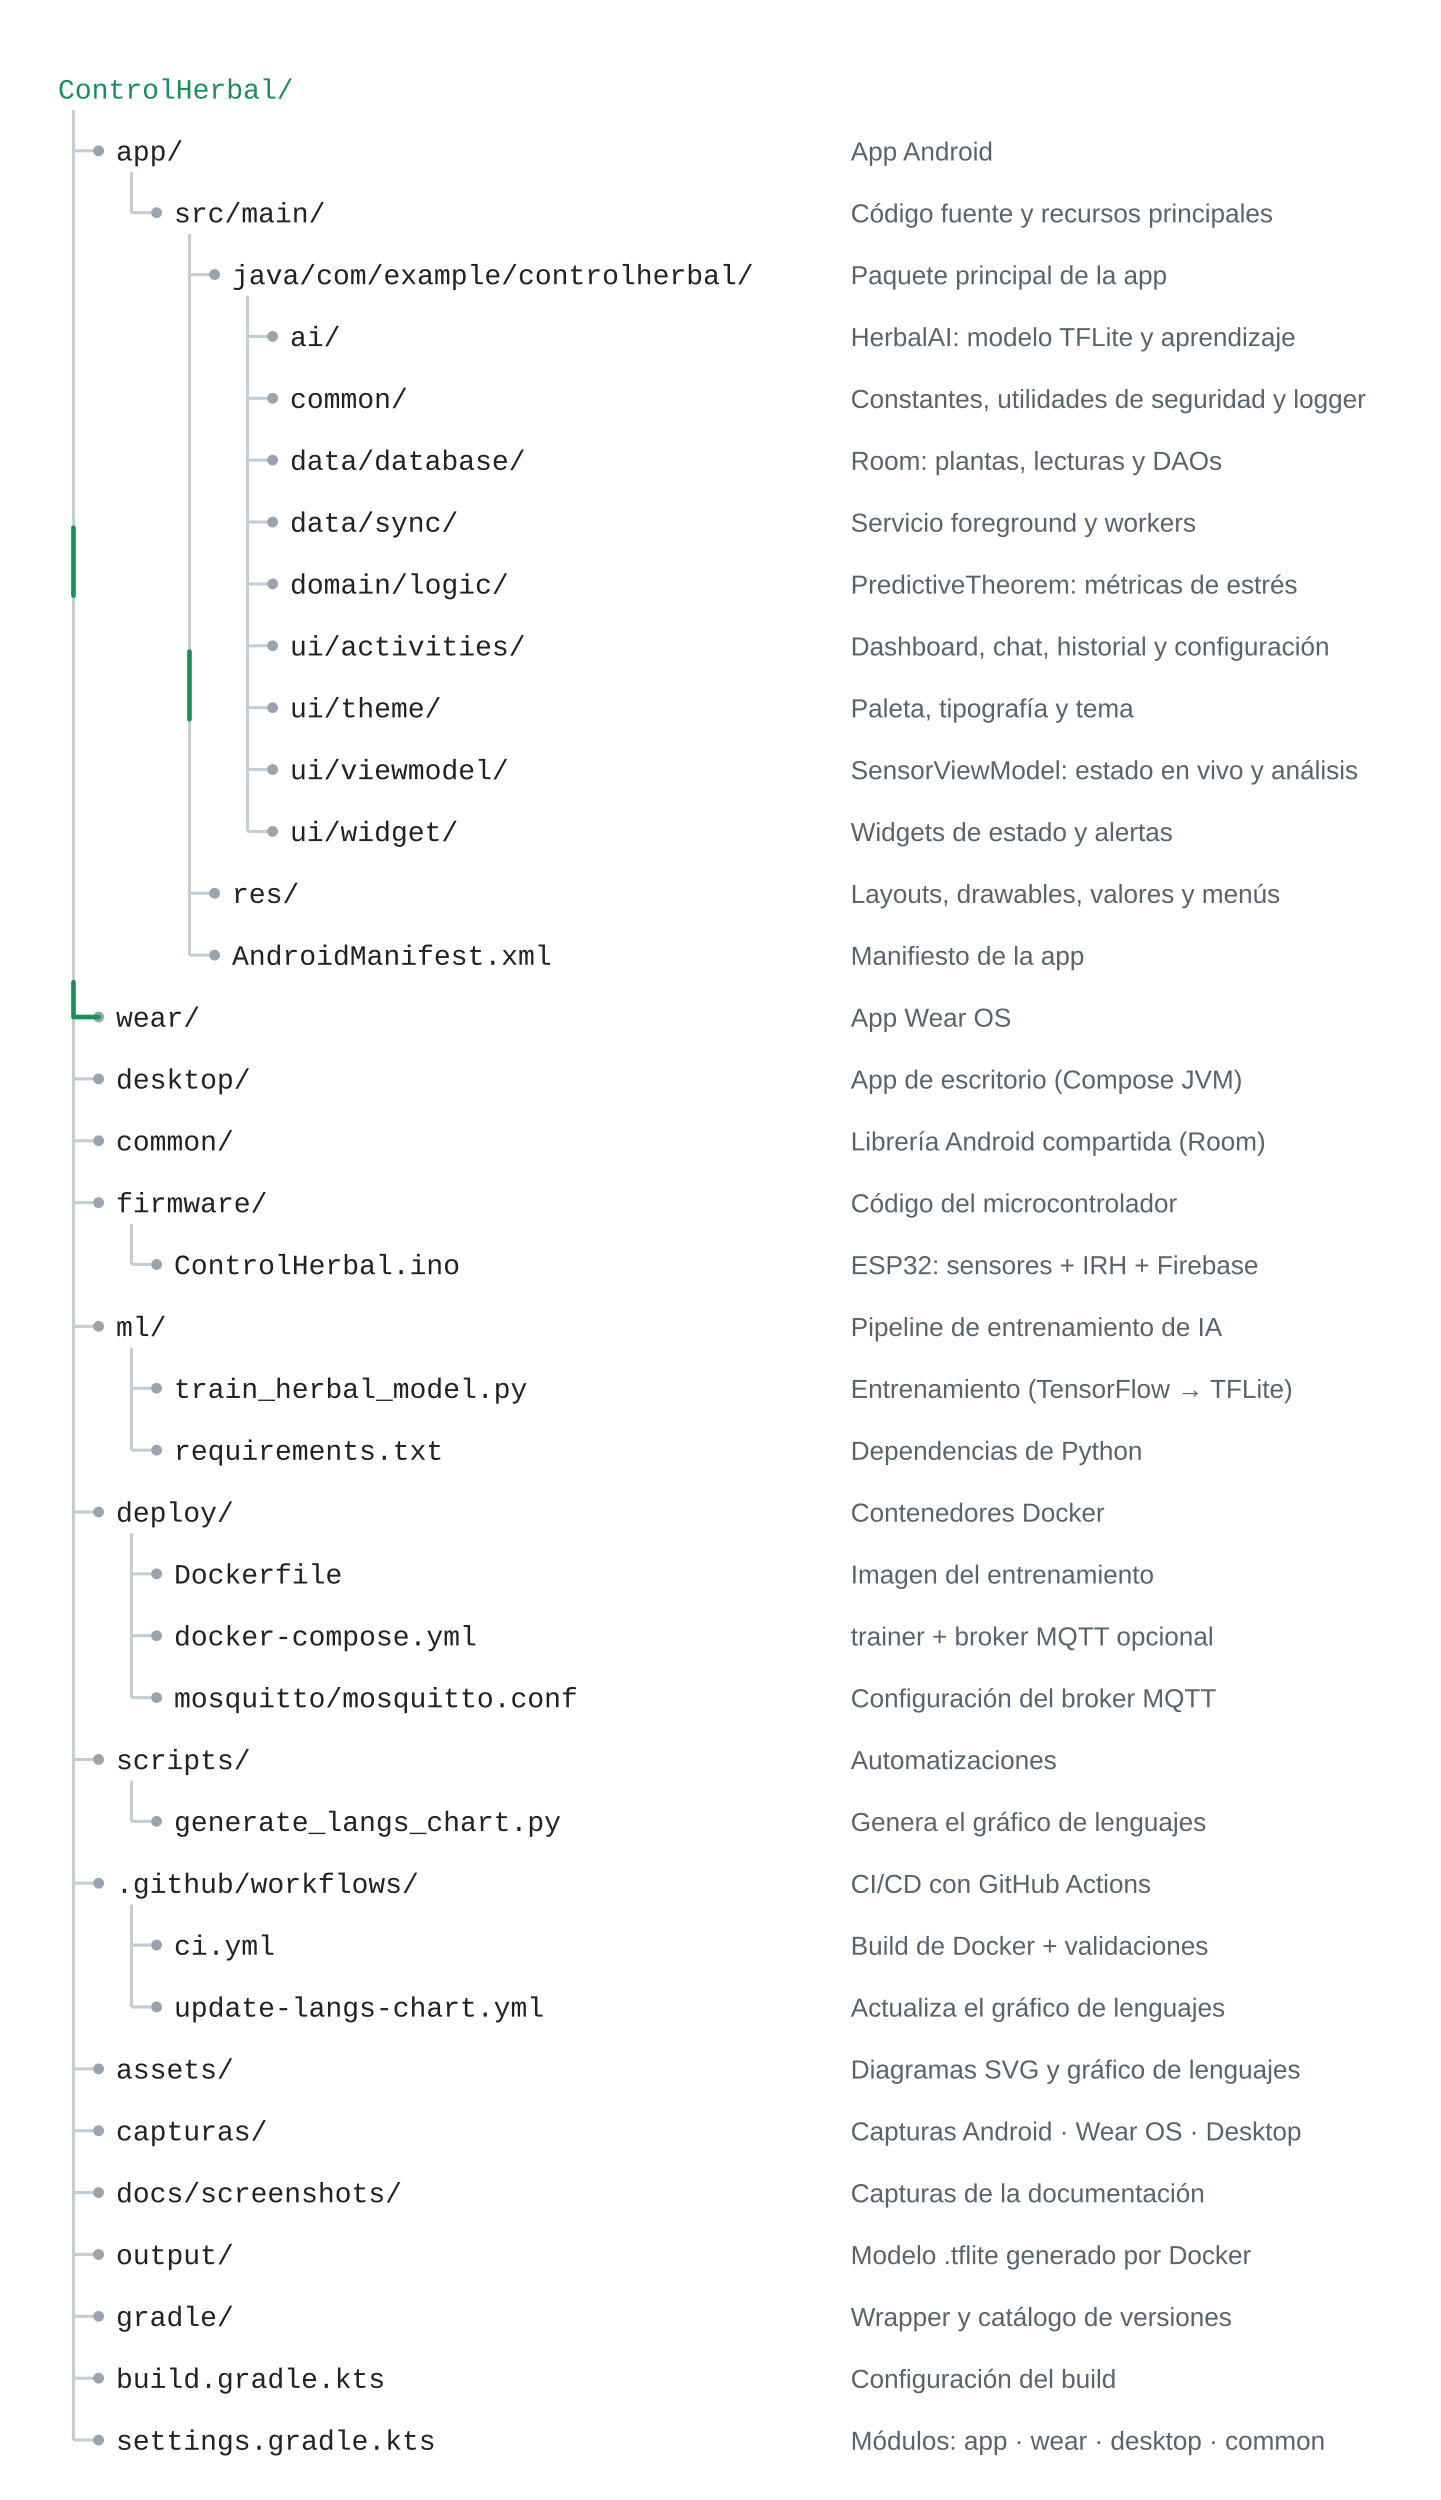
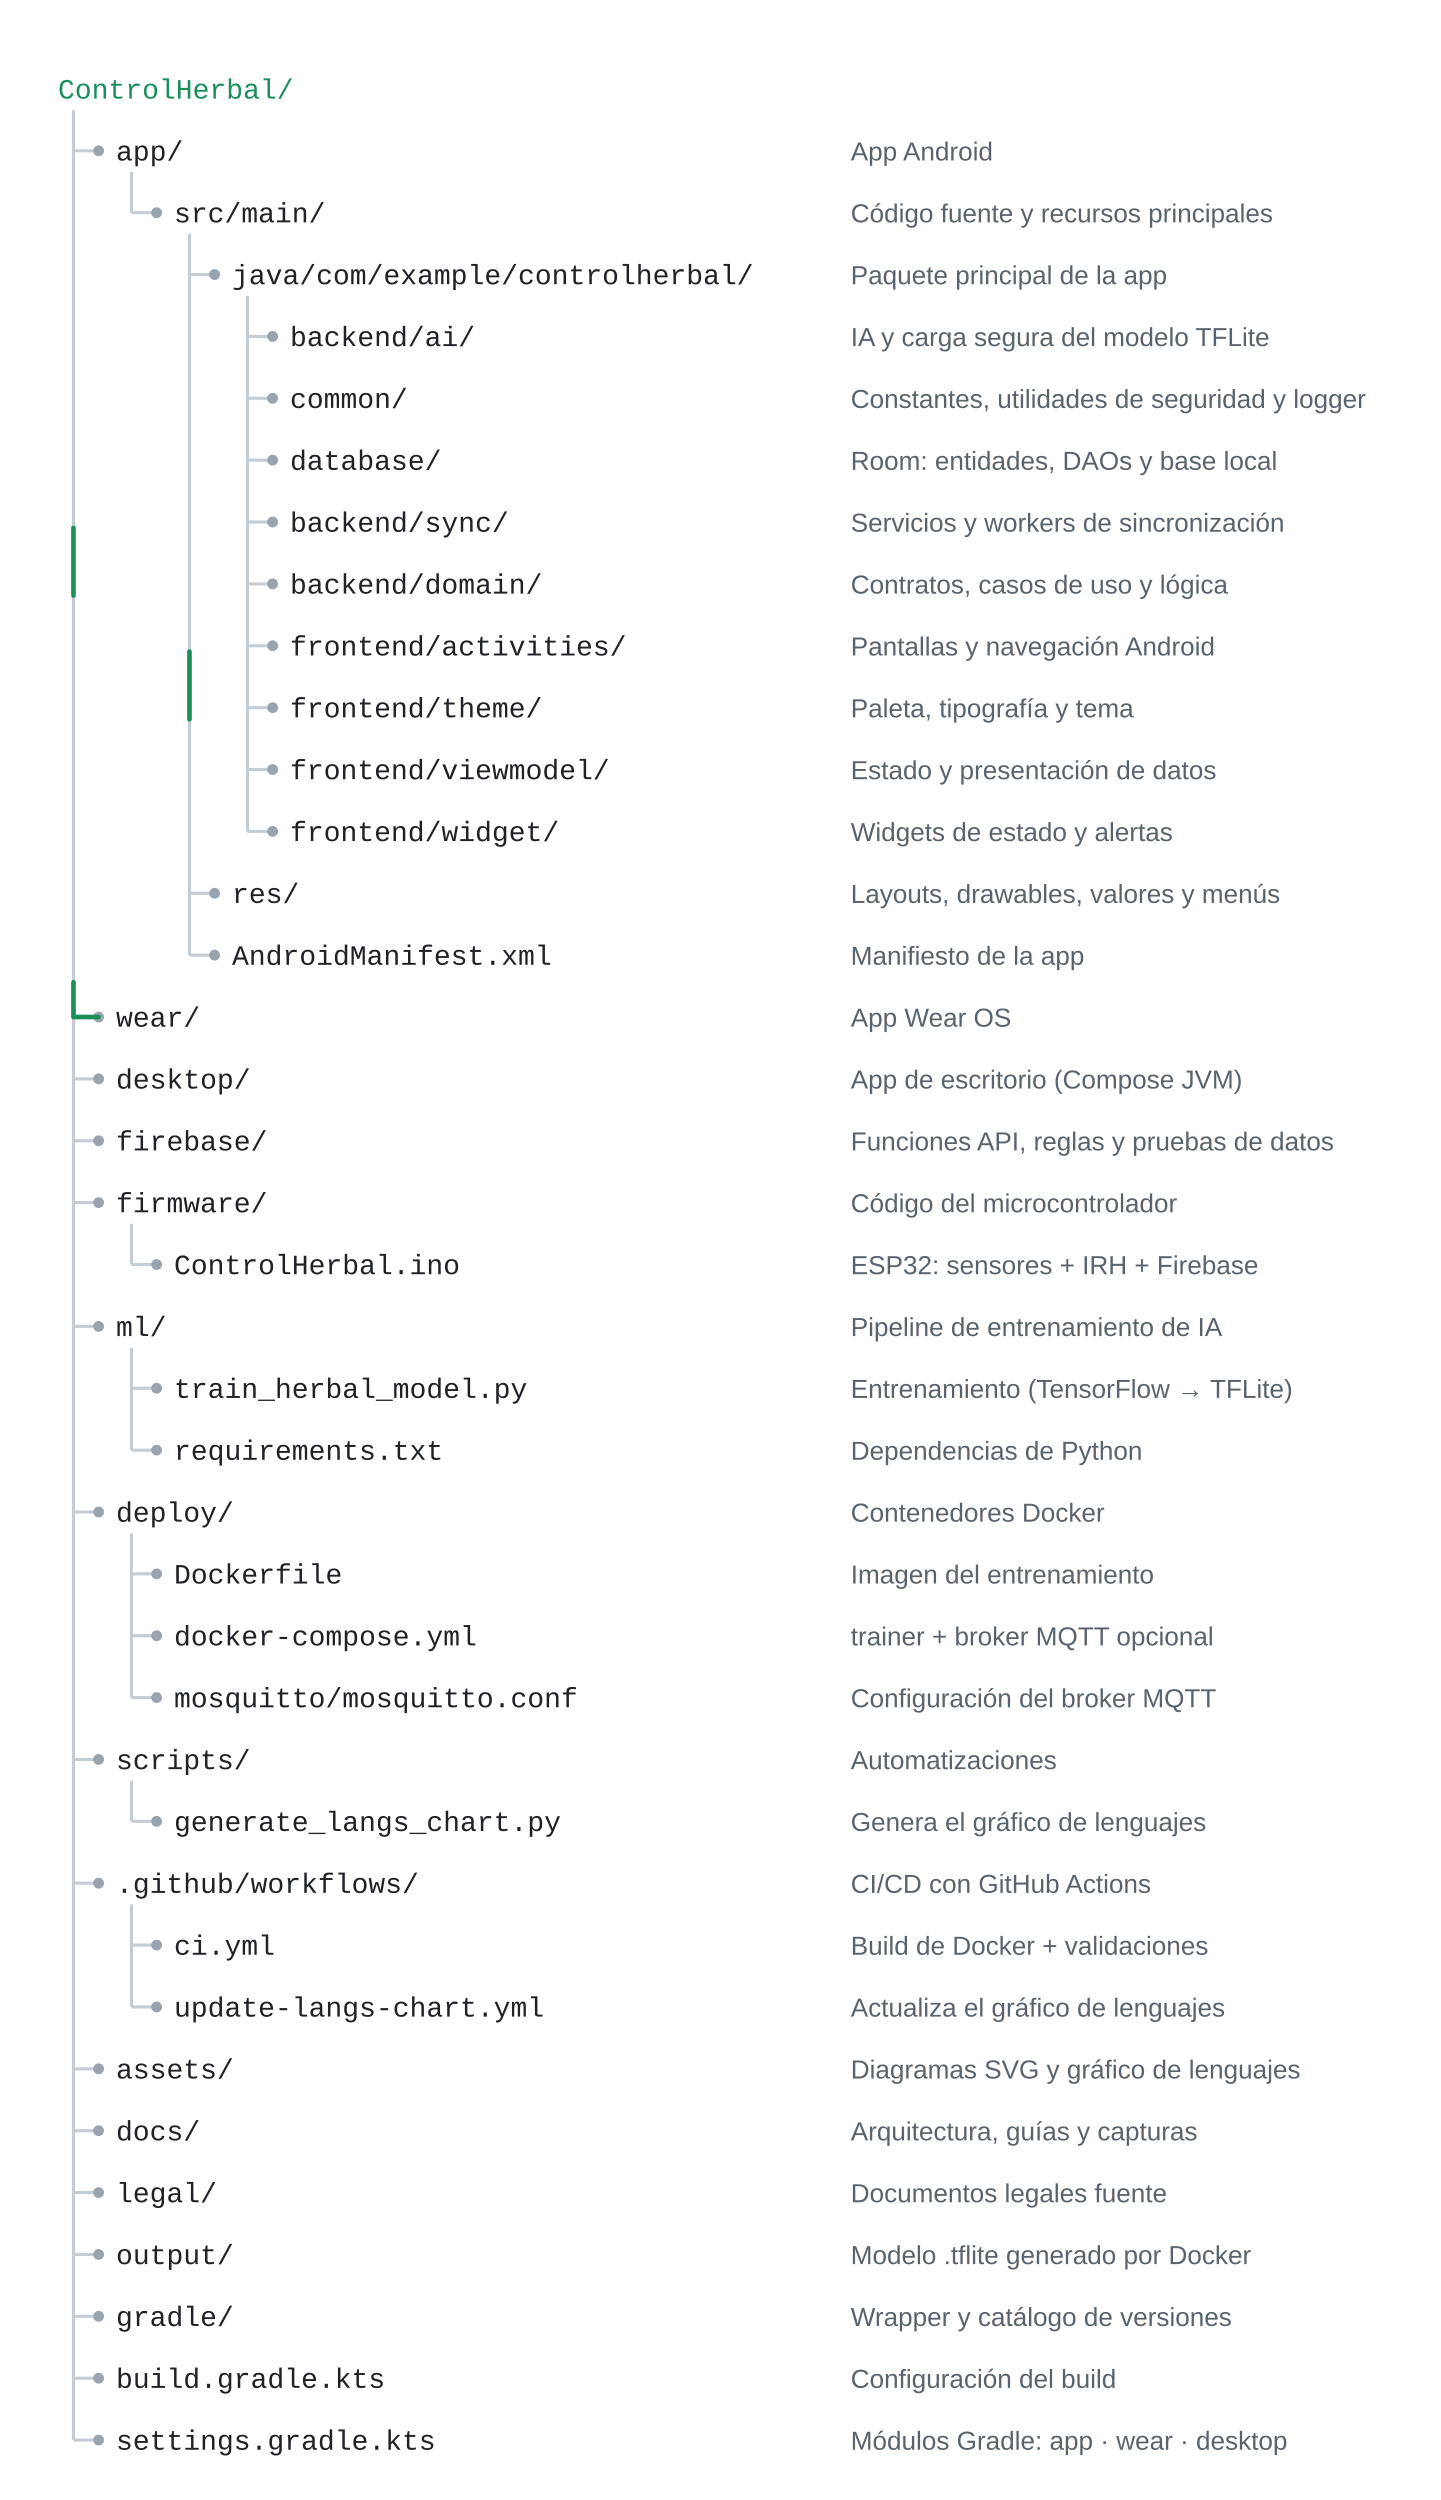
<svg xmlns="http://www.w3.org/2000/svg" width="745" height="1293" viewBox="0 0 745 1293" role="img" aria-labelledby="t">
  <style>
    .nm { font: 14.5px 'SFMono-Regular',Consolas,'Liberation Mono',Menlo,monospace; }
    .cm { font: 400 13.5px 'Geist','Segoe UI','Helvetica Neue',Arial,sans-serif; }
    .ln { fill: none; stroke: #c4ccd4; stroke-width: 1.6; stroke-linejoin: round; }
    .pl { fill: none; stroke: #1A8F5A; stroke-width: 2.4; stroke-linecap: round; stroke-linejoin: round;
           stroke-dasharray: 35 200; stroke-dashoffset: 40; animation: run 4.8s linear infinite; }
    @keyframes run { 0% { stroke-dashoffset: 40; } 11% { stroke-dashoffset: -105; } 11.01%, 100% { stroke-dashoffset: 40; } }
    @media (prefers-reduced-motion: reduce) { .pl { animation: none; display: none; } }
  </style>
  <path class="ln" d="M38 57 V1262" />
  <path class="ln" d="M68 89 V110" />
  <path class="ln" d="M98 121 V494" />
  <path class="ln" d="M128 153 V430" />
  <path class="ln" d="M68 633 V654" />
  <path class="ln" d="M68 697 V750" />
  <path class="ln" d="M68 793 V878" />
  <path class="ln" d="M68 921 V942" />
  <path class="ln" d="M68 985 V1038" />
  <path d="M38 78 H51" class="ln" />
  <circle cx="51" cy="78" r="2.8" fill="#9aa4ae" />
  <path d="M68 110 H81" class="ln" />
  <circle cx="81" cy="110" r="2.8" fill="#9aa4ae" />
  <path d="M98 142 H111" class="ln" />
  <circle cx="111" cy="142" r="2.8" fill="#9aa4ae" />
  <path d="M128 174 H141" class="ln" />
  <circle cx="141" cy="174" r="2.8" fill="#9aa4ae" />
  <path d="M128 206 H141" class="ln" />
  <circle cx="141" cy="206" r="2.8" fill="#9aa4ae" />
  <path d="M128 238 H141" class="ln" />
  <circle cx="141" cy="238" r="2.8" fill="#9aa4ae" />
  <path d="M128 270 H141" class="ln" />
  <circle cx="141" cy="270" r="2.8" fill="#9aa4ae" />
  <path d="M128 302 H141" class="ln" />
  <circle cx="141" cy="302" r="2.8" fill="#9aa4ae" />
  <path d="M128 334 H141" class="ln" />
  <circle cx="141" cy="334" r="2.8" fill="#9aa4ae" />
  <path d="M128 366 H141" class="ln" />
  <circle cx="141" cy="366" r="2.8" fill="#9aa4ae" />
  <path d="M128 398 H141" class="ln" />
  <circle cx="141" cy="398" r="2.8" fill="#9aa4ae" />
  <path d="M128 430 H141" class="ln" />
  <circle cx="141" cy="430" r="2.8" fill="#9aa4ae" />
  <path d="M98 462 H111" class="ln" />
  <circle cx="111" cy="462" r="2.8" fill="#9aa4ae" />
  <path d="M98 494 H111" class="ln" />
  <circle cx="111" cy="494" r="2.8" fill="#9aa4ae" />
  <path d="M38 526 H51" class="ln" />
  <circle cx="51" cy="526" r="2.8" fill="#9aa4ae" />
  <path d="M38 558 H51" class="ln" />
  <circle cx="51" cy="558" r="2.8" fill="#9aa4ae" />
  <path d="M38 590 H51" class="ln" />
  <circle cx="51" cy="590" r="2.8" fill="#9aa4ae" />
  <path d="M38 622 H51" class="ln" />
  <circle cx="51" cy="622" r="2.8" fill="#9aa4ae" />
  <path d="M68 654 H81" class="ln" />
  <circle cx="81" cy="654" r="2.8" fill="#9aa4ae" />
  <path d="M38 686 H51" class="ln" />
  <circle cx="51" cy="686" r="2.8" fill="#9aa4ae" />
  <path d="M68 718 H81" class="ln" />
  <circle cx="81" cy="718" r="2.8" fill="#9aa4ae" />
  <path d="M68 750 H81" class="ln" />
  <circle cx="81" cy="750" r="2.8" fill="#9aa4ae" />
  <path d="M38 782 H51" class="ln" />
  <circle cx="51" cy="782" r="2.8" fill="#9aa4ae" />
  <path d="M68 814 H81" class="ln" />
  <circle cx="81" cy="814" r="2.8" fill="#9aa4ae" />
  <path d="M68 846 H81" class="ln" />
  <circle cx="81" cy="846" r="2.8" fill="#9aa4ae" />
  <path d="M68 878 H81" class="ln" />
  <circle cx="81" cy="878" r="2.8" fill="#9aa4ae" />
  <path d="M38 910 H51" class="ln" />
  <circle cx="51" cy="910" r="2.8" fill="#9aa4ae" />
  <path d="M68 942 H81" class="ln" />
  <circle cx="81" cy="942" r="2.8" fill="#9aa4ae" />
  <path d="M38 974 H51" class="ln" />
  <circle cx="51" cy="974" r="2.8" fill="#9aa4ae" />
  <path d="M68 1006 H81" class="ln" />
  <circle cx="81" cy="1006" r="2.8" fill="#9aa4ae" />
  <path d="M68 1038 H81" class="ln" />
  <circle cx="81" cy="1038" r="2.8" fill="#9aa4ae" />
  <path d="M38 1070 H51" class="ln" />
  <circle cx="51" cy="1070" r="2.8" fill="#9aa4ae" />
  <path d="M38 1102 H51" class="ln" />
  <circle cx="51" cy="1102" r="2.8" fill="#9aa4ae" />
  <path d="M38 1134 H51" class="ln" />
  <circle cx="51" cy="1134" r="2.8" fill="#9aa4ae" />
  <path d="M38 1166 H51" class="ln" />
  <circle cx="51" cy="1166" r="2.8" fill="#9aa4ae" />
  <path d="M38 1198 H51" class="ln" />
  <circle cx="51" cy="1198" r="2.8" fill="#9aa4ae" />
  <path d="M38 1230 H51" class="ln" />
  <circle cx="51" cy="1230" r="2.8" fill="#9aa4ae" />
  <path d="M38 1262 H51" class="ln" />
  <circle cx="51" cy="1262" r="2.8" fill="#9aa4ae" />
  <path class="pl" pathLength="100" d="M38 57 V78 H51" style="animation-delay:0.10s" />
  <path class="pl" pathLength="100" d="M68 89 V110 H81" style="animation-delay:0.20s" />
  <path class="pl" pathLength="100" d="M98 121 V142 H111" style="animation-delay:0.30s" />
  <path class="pl" pathLength="100" d="M128 153 V174 H141" style="animation-delay:0.40s" />
  <path class="pl" pathLength="100" d="M128 174 V206 H141" style="animation-delay:0.50s" />
  <path class="pl" pathLength="100" d="M128 206 V238 H141" style="animation-delay:0.60s" />
  <path class="pl" pathLength="100" d="M128 238 V270 H141" style="animation-delay:0.70s" />
  <path class="pl" pathLength="100" d="M128 270 V302 H141" style="animation-delay:0.80s" />
  <path class="pl" pathLength="100" d="M128 302 V334 H141" style="animation-delay:0.90s" />
  <path class="pl" pathLength="100" d="M128 334 V366 H141" style="animation-delay:1.00s" />
  <path class="pl" pathLength="100" d="M128 366 V398 H141" style="animation-delay:1.10s" />
  <path class="pl" pathLength="100" d="M128 398 V430 H141" style="animation-delay:1.20s" />
  <path class="pl" pathLength="100" d="M98 142 V462 H111" style="animation-delay:1.30s" />
  <path class="pl" pathLength="100" d="M98 462 V494 H111" style="animation-delay:1.40s" />
  <path class="pl" pathLength="100" d="M38 78 V526 H51" style="animation-delay:1.50s" />
  <path class="pl" pathLength="100" d="M38 526 V558 H51" style="animation-delay:1.60s" />
  <path class="pl" pathLength="100" d="M38 558 V590 H51" style="animation-delay:1.70s" />
  <path class="pl" pathLength="100" d="M38 590 V622 H51" style="animation-delay:1.80s" />
  <path class="pl" pathLength="100" d="M68 633 V654 H81" style="animation-delay:1.90s" />
  <path class="pl" pathLength="100" d="M38 622 V686 H51" style="animation-delay:2.00s" />
  <path class="pl" pathLength="100" d="M68 697 V718 H81" style="animation-delay:2.10s" />
  <path class="pl" pathLength="100" d="M68 718 V750 H81" style="animation-delay:2.20s" />
  <path class="pl" pathLength="100" d="M38 686 V782 H51" style="animation-delay:2.30s" />
  <path class="pl" pathLength="100" d="M68 793 V814 H81" style="animation-delay:2.40s" />
  <path class="pl" pathLength="100" d="M68 814 V846 H81" style="animation-delay:2.50s" />
  <path class="pl" pathLength="100" d="M68 846 V878 H81" style="animation-delay:2.60s" />
  <path class="pl" pathLength="100" d="M38 782 V910 H51" style="animation-delay:2.70s" />
  <path class="pl" pathLength="100" d="M68 921 V942 H81" style="animation-delay:2.80s" />
  <path class="pl" pathLength="100" d="M38 910 V974 H51" style="animation-delay:2.90s" />
  <path class="pl" pathLength="100" d="M68 985 V1006 H81" style="animation-delay:3.00s" />
  <path class="pl" pathLength="100" d="M68 1006 V1038 H81" style="animation-delay:3.10s" />
  <path class="pl" pathLength="100" d="M38 974 V1070 H51" style="animation-delay:3.20s" />
  <path class="pl" pathLength="100" d="M38 1070 V1102 H51" style="animation-delay:3.30s" />
  <path class="pl" pathLength="100" d="M38 1102 V1134 H51" style="animation-delay:3.40s" />
  <path class="pl" pathLength="100" d="M38 1134 V1166 H51" style="animation-delay:3.50s" />
  <path class="pl" pathLength="100" d="M38 1166 V1198 H51" style="animation-delay:3.60s" />
  <path class="pl" pathLength="100" d="M38 1198 V1230 H51" style="animation-delay:3.70s" />
  <path class="pl" pathLength="100" d="M38 1230 V1262 H51" style="animation-delay:3.80s" />
  <text class="nm" x="30" y="51" font-weight="700" fill="#1A8F5A">ControlHerbal/</text>
  <text class="nm" x="60" y="83" font-weight="700" fill="#1f2328">app/</text>
  <text class="cm" x="440" y="83" fill="#59636e">App Android</text>
  <text class="nm" x="90" y="115" font-weight="700" fill="#1f2328">src/main/</text>
  <text class="cm" x="440" y="115" fill="#59636e">Código fuente y recursos principales</text>
  <text class="nm" x="120" y="147" font-weight="700" fill="#1f2328">java/com/example/controlherbal/</text>
  <text class="cm" x="440" y="147" fill="#59636e">Paquete principal de la app</text>
-   <text class="nm" x="150" y="179" font-weight="700" fill="#1f2328">ai/</text>
-   <text class="cm" x="440" y="179" fill="#59636e">HerbalAI: modelo TFLite y aprendizaje</text>
+   <text class="nm" x="150" y="179" font-weight="700" fill="#1f2328">backend/ai/</text>
+   <text class="cm" x="440" y="179" fill="#59636e">IA y carga segura del modelo TFLite</text>
  <text class="nm" x="150" y="211" font-weight="700" fill="#1f2328">common/</text>
  <text class="cm" x="440" y="211" fill="#59636e">Constantes, utilidades de seguridad y logger</text>
-   <text class="nm" x="150" y="243" font-weight="700" fill="#1f2328">data/database/</text>
-   <text class="cm" x="440" y="243" fill="#59636e">Room: plantas, lecturas y DAOs</text>
-   <text class="nm" x="150" y="275" font-weight="700" fill="#1f2328">data/sync/</text>
-   <text class="cm" x="440" y="275" fill="#59636e">Servicio foreground y workers</text>
-   <text class="nm" x="150" y="307" font-weight="700" fill="#1f2328">domain/logic/</text>
-   <text class="cm" x="440" y="307" fill="#59636e">PredictiveTheorem: métricas de estrés</text>
-   <text class="nm" x="150" y="339" font-weight="700" fill="#1f2328">ui/activities/</text>
-   <text class="cm" x="440" y="339" fill="#59636e">Dashboard, chat, historial y configuración</text>
-   <text class="nm" x="150" y="371" font-weight="700" fill="#1f2328">ui/theme/</text>
+   <text class="nm" x="150" y="243" font-weight="700" fill="#1f2328">database/</text>
+   <text class="cm" x="440" y="243" fill="#59636e">Room: entidades, DAOs y base local</text>
+   <text class="nm" x="150" y="275" font-weight="700" fill="#1f2328">backend/sync/</text>
+   <text class="cm" x="440" y="275" fill="#59636e">Servicios y workers de sincronización</text>
+   <text class="nm" x="150" y="307" font-weight="700" fill="#1f2328">backend/domain/</text>
+   <text class="cm" x="440" y="307" fill="#59636e">Contratos, casos de uso y lógica</text>
+   <text class="nm" x="150" y="339" font-weight="700" fill="#1f2328">frontend/activities/</text>
+   <text class="cm" x="440" y="339" fill="#59636e">Pantallas y navegación Android</text>
+   <text class="nm" x="150" y="371" font-weight="700" fill="#1f2328">frontend/theme/</text>
  <text class="cm" x="440" y="371" fill="#59636e">Paleta, tipografía y tema</text>
-   <text class="nm" x="150" y="403" font-weight="700" fill="#1f2328">ui/viewmodel/</text>
-   <text class="cm" x="440" y="403" fill="#59636e">SensorViewModel: estado en vivo y análisis</text>
-   <text class="nm" x="150" y="435" font-weight="700" fill="#1f2328">ui/widget/</text>
+   <text class="nm" x="150" y="403" font-weight="700" fill="#1f2328">frontend/viewmodel/</text>
+   <text class="cm" x="440" y="403" fill="#59636e">Estado y presentación de datos</text>
+   <text class="nm" x="150" y="435" font-weight="700" fill="#1f2328">frontend/widget/</text>
  <text class="cm" x="440" y="435" fill="#59636e">Widgets de estado y alertas</text>
  <text class="nm" x="120" y="467" font-weight="700" fill="#1f2328">res/</text>
  <text class="cm" x="440" y="467" fill="#59636e">Layouts, drawables, valores y menús</text>
  <text class="nm" x="120" y="499" font-weight="400" fill="#1f2328">AndroidManifest.xml</text>
  <text class="cm" x="440" y="499" fill="#59636e">Manifiesto de la app</text>
  <text class="nm" x="60" y="531" font-weight="700" fill="#1f2328">wear/</text>
  <text class="cm" x="440" y="531" fill="#59636e">App Wear OS</text>
  <text class="nm" x="60" y="563" font-weight="700" fill="#1f2328">desktop/</text>
  <text class="cm" x="440" y="563" fill="#59636e">App de escritorio (Compose JVM)</text>
-   <text class="nm" x="60" y="595" font-weight="700" fill="#1f2328">common/</text>
-   <text class="cm" x="440" y="595" fill="#59636e">Librería Android compartida (Room)</text>
+   <text class="nm" x="60" y="595" font-weight="700" fill="#1f2328">firebase/</text>
+   <text class="cm" x="440" y="595" fill="#59636e">Funciones API, reglas y pruebas de datos</text>
  <text class="nm" x="60" y="627" font-weight="700" fill="#1f2328">firmware/</text>
  <text class="cm" x="440" y="627" fill="#59636e">Código del microcontrolador</text>
  <text class="nm" x="90" y="659" font-weight="400" fill="#1f2328">ControlHerbal.ino</text>
  <text class="cm" x="440" y="659" fill="#59636e">ESP32: sensores + IRH + Firebase</text>
  <text class="nm" x="60" y="691" font-weight="700" fill="#1f2328">ml/</text>
  <text class="cm" x="440" y="691" fill="#59636e">Pipeline de entrenamiento de IA</text>
  <text class="nm" x="90" y="723" font-weight="400" fill="#1f2328">train_herbal_model.py</text>
  <text class="cm" x="440" y="723" fill="#59636e">Entrenamiento (TensorFlow → TFLite)</text>
  <text class="nm" x="90" y="755" font-weight="400" fill="#1f2328">requirements.txt</text>
  <text class="cm" x="440" y="755" fill="#59636e">Dependencias de Python</text>
  <text class="nm" x="60" y="787" font-weight="700" fill="#1f2328">deploy/</text>
  <text class="cm" x="440" y="787" fill="#59636e">Contenedores Docker</text>
  <text class="nm" x="90" y="819" font-weight="400" fill="#1f2328">Dockerfile</text>
  <text class="cm" x="440" y="819" fill="#59636e">Imagen del entrenamiento</text>
  <text class="nm" x="90" y="851" font-weight="400" fill="#1f2328">docker-compose.yml</text>
  <text class="cm" x="440" y="851" fill="#59636e">trainer + broker MQTT opcional</text>
  <text class="nm" x="90" y="883" font-weight="400" fill="#1f2328">mosquitto/mosquitto.conf</text>
  <text class="cm" x="440" y="883" fill="#59636e">Configuración del broker MQTT</text>
  <text class="nm" x="60" y="915" font-weight="700" fill="#1f2328">scripts/</text>
  <text class="cm" x="440" y="915" fill="#59636e">Automatizaciones</text>
  <text class="nm" x="90" y="947" font-weight="400" fill="#1f2328">generate_langs_chart.py</text>
  <text class="cm" x="440" y="947" fill="#59636e">Genera el gráfico de lenguajes</text>
  <text class="nm" x="60" y="979" font-weight="700" fill="#1f2328">.github/workflows/</text>
  <text class="cm" x="440" y="979" fill="#59636e">CI/CD con GitHub Actions</text>
  <text class="nm" x="90" y="1011" font-weight="400" fill="#1f2328">ci.yml</text>
  <text class="cm" x="440" y="1011" fill="#59636e">Build de Docker + validaciones</text>
  <text class="nm" x="90" y="1043" font-weight="400" fill="#1f2328">update-langs-chart.yml</text>
  <text class="cm" x="440" y="1043" fill="#59636e">Actualiza el gráfico de lenguajes</text>
  <text class="nm" x="60" y="1075" font-weight="700" fill="#1f2328">assets/</text>
  <text class="cm" x="440" y="1075" fill="#59636e">Diagramas SVG y gráfico de lenguajes</text>
-   <text class="nm" x="60" y="1107" font-weight="700" fill="#1f2328">capturas/</text>
-   <text class="cm" x="440" y="1107" fill="#59636e">Capturas Android · Wear OS · Desktop</text>
-   <text class="nm" x="60" y="1139" font-weight="700" fill="#1f2328">docs/screenshots/</text>
-   <text class="cm" x="440" y="1139" fill="#59636e">Capturas de la documentación</text>
+   <text class="nm" x="60" y="1107" font-weight="700" fill="#1f2328">docs/</text>
+   <text class="cm" x="440" y="1107" fill="#59636e">Arquitectura, guías y capturas</text>
+   <text class="nm" x="60" y="1139" font-weight="700" fill="#1f2328">legal/</text>
+   <text class="cm" x="440" y="1139" fill="#59636e">Documentos legales fuente</text>
  <text class="nm" x="60" y="1171" font-weight="700" fill="#1f2328">output/</text>
  <text class="cm" x="440" y="1171" fill="#59636e">Modelo .tflite generado por Docker</text>
  <text class="nm" x="60" y="1203" font-weight="700" fill="#1f2328">gradle/</text>
  <text class="cm" x="440" y="1203" fill="#59636e">Wrapper y catálogo de versiones</text>
  <text class="nm" x="60" y="1235" font-weight="400" fill="#1f2328">build.gradle.kts</text>
  <text class="cm" x="440" y="1235" fill="#59636e">Configuración del build</text>
  <text class="nm" x="60" y="1267" font-weight="400" fill="#1f2328">settings.gradle.kts</text>
-   <text class="cm" x="440" y="1267" fill="#59636e">Módulos: app · wear · desktop · common</text>
+   <text class="cm" x="440" y="1267" fill="#59636e">Módulos Gradle: app · wear · desktop</text>
</svg>
